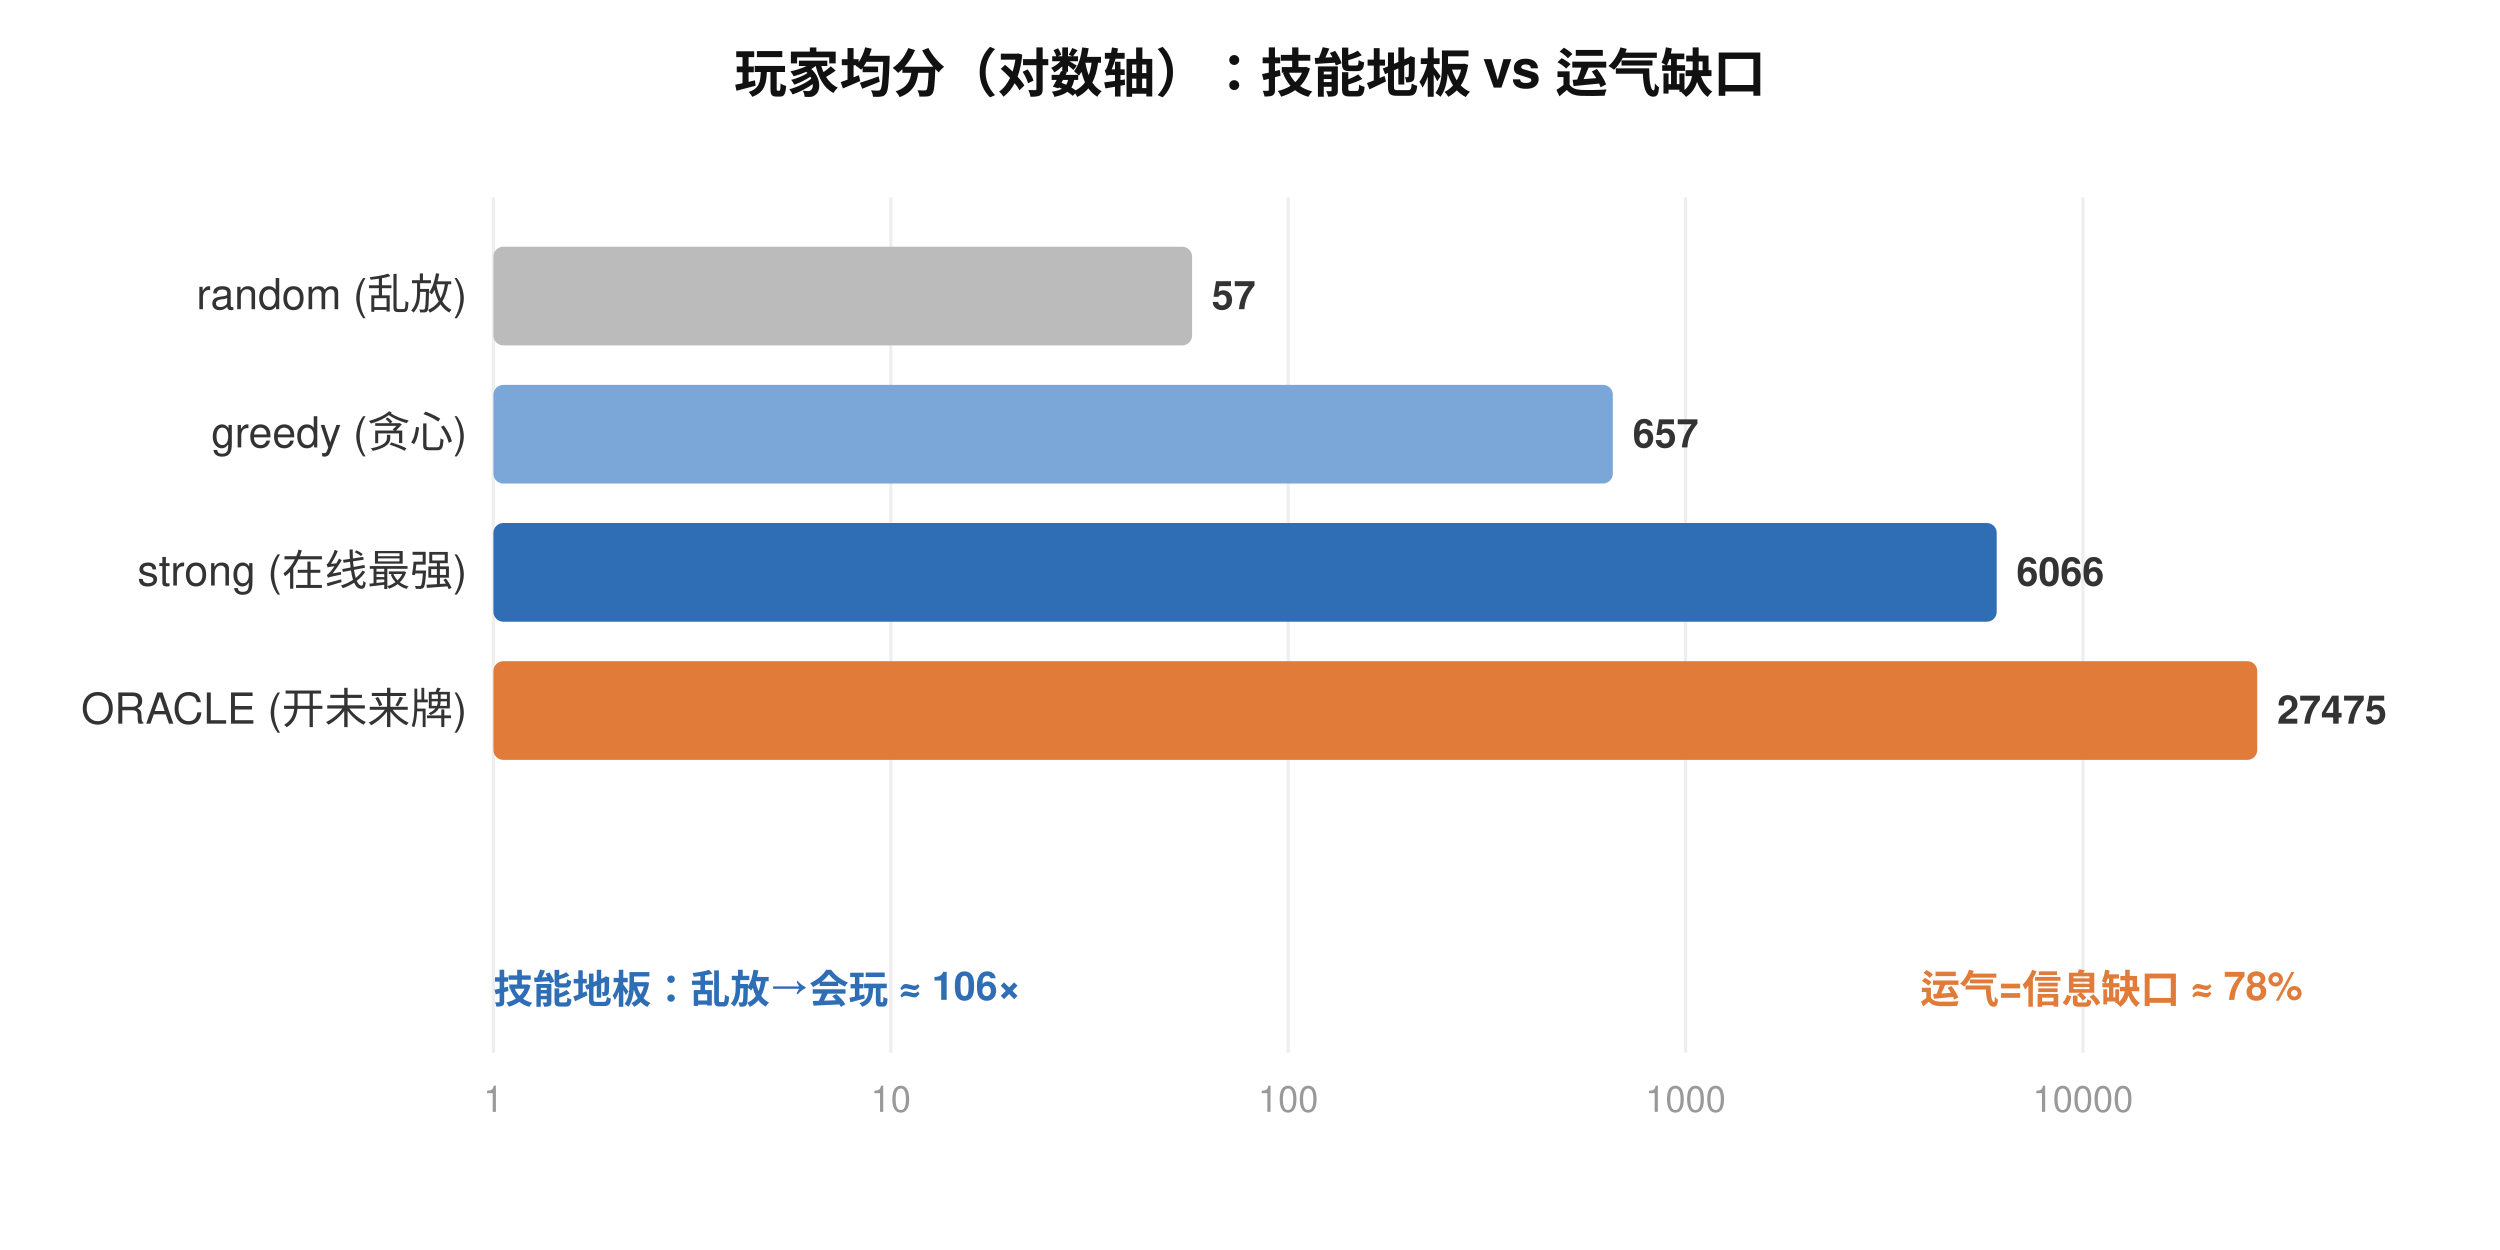
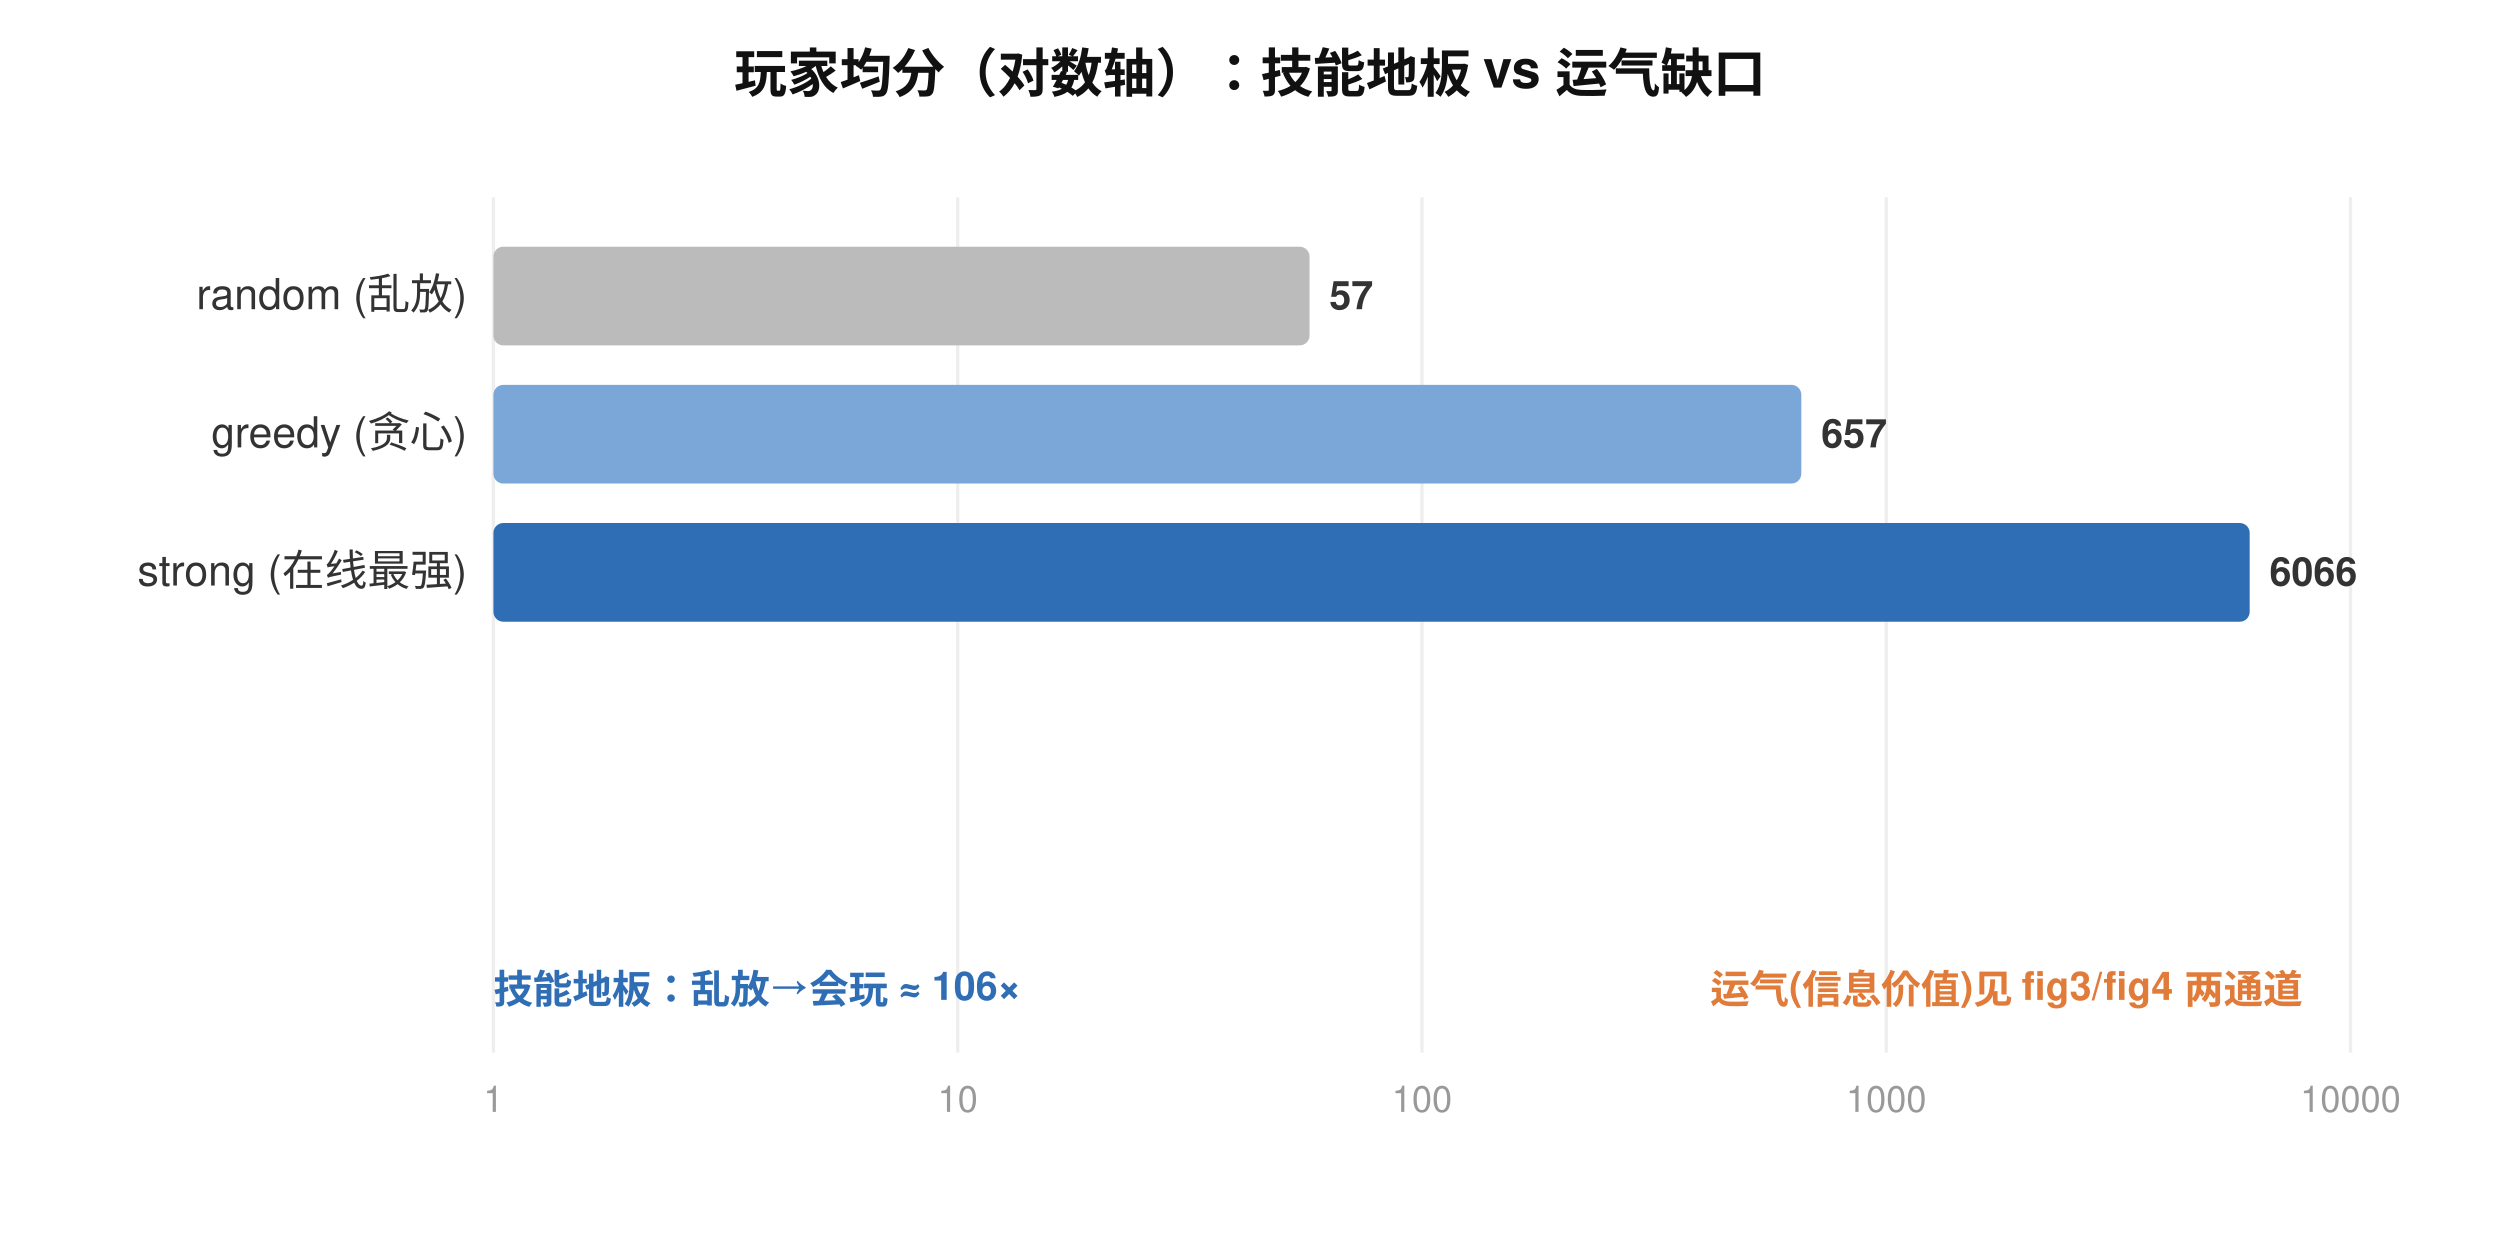
<svg xmlns="http://www.w3.org/2000/svg" width="760" height="380" font-family="Helvetica,Arial,sans-serif" font-size="13">
  <rect width="760" height="380" fill="white" />
  <text x="380.0" y="28" font-size="16" text-anchor="middle" fill="#111" font-weight="bold">玩家均分（对数轴）：技能地板 vs 运气缺口</text>
  <line x1="150.0" y1="60" x2="150.0" y2="320" stroke="#eee" />
  <text x="150.0" y="338" font-size="11" text-anchor="middle" fill="#999" font-weight="normal">1</text>
-   <line x1="270.803" y1="60" x2="270.803" y2="320" stroke="#eee" />
-   <text x="270.803" y="338" font-size="11" text-anchor="middle" fill="#999" font-weight="normal">10</text>
-   <line x1="391.605" y1="60" x2="391.605" y2="320" stroke="#eee" />
-   <text x="391.605" y="338" font-size="11" text-anchor="middle" fill="#999" font-weight="normal">100</text>
-   <line x1="512.408" y1="60" x2="512.408" y2="320" stroke="#eee" />
-   <text x="512.408" y="338" font-size="11" text-anchor="middle" fill="#999" font-weight="normal">1000</text>
-   <line x1="633.21" y1="60" x2="633.21" y2="320" stroke="#eee" />
-   <text x="633.21" y="338" font-size="11" text-anchor="middle" fill="#999" font-weight="normal">10000</text>
-   <rect x="150" y="75" width="212.4" height="30" fill="#bbb" rx="3" />
+   <line x1="291.139" y1="60" x2="291.139" y2="320" stroke="#eee" />
+   <text x="291.139" y="338" font-size="11" text-anchor="middle" fill="#999" font-weight="normal">10</text>
+   <line x1="432.278" y1="60" x2="432.278" y2="320" stroke="#eee" />
+   <text x="432.278" y="338" font-size="11" text-anchor="middle" fill="#999" font-weight="normal">100</text>
+   <line x1="573.417" y1="60" x2="573.417" y2="320" stroke="#eee" />
+   <text x="573.417" y="338" font-size="11" text-anchor="middle" fill="#999" font-weight="normal">1000</text>
+   <line x1="714.556" y1="60" x2="714.556" y2="320" stroke="#eee" />
+   <text x="714.556" y="338" font-size="11" text-anchor="middle" fill="#999" font-weight="normal">10000</text>
+   <rect x="150" y="75" width="248.1" height="30" fill="#bbb" rx="3" />
  <text x="142" y="94.0" font-size="13" text-anchor="end" fill="#333" font-weight="normal">random (乱放)</text>
-   <text x="368.353" y="94.0" font-size="12" text-anchor="start" fill="#333" font-weight="bold">57</text>
-   <rect x="150" y="117" width="340.3" height="30" fill="#7aa7d8" rx="3" />
+   <text x="404.101" y="94.0" font-size="12" text-anchor="start" fill="#333" font-weight="bold">57</text>
+   <rect x="150" y="117" width="397.6" height="30" fill="#7aa7d8" rx="3" />
  <text x="142" y="136.0" font-size="13" text-anchor="end" fill="#333" font-weight="normal">greedy (贪心)</text>
-   <text x="496.341" y="136.0" font-size="12" text-anchor="start" fill="#333" font-weight="bold">657</text>
-   <rect x="150" y="159" width="457.0" height="30" fill="#2f6db5" rx="3" />
+   <text x="553.635" y="136.0" font-size="12" text-anchor="start" fill="#333" font-weight="bold">657</text>
+   <rect x="150" y="159" width="533.9" height="30" fill="#2f6db5" rx="3" />
  <text x="142" y="178.0" font-size="13" text-anchor="end" fill="#333" font-weight="normal">strong (在线最强)</text>
-   <text x="612.987" y="178.0" font-size="12" text-anchor="start" fill="#333" font-weight="bold">6066</text>
-   <rect x="150" y="201" width="536.2" height="30" fill="#e07b39" rx="3" />
-   <text x="142" y="220.0" font-size="13" text-anchor="end" fill="#333" font-weight="normal">ORACLE (开未来牌)</text>
-   <text x="692.235" y="220.0" font-size="12" text-anchor="start" fill="#333" font-weight="bold">27475</text>
+   <text x="689.918" y="178.0" font-size="12" text-anchor="start" fill="#333" font-weight="bold">6066</text>
  <text x="150" y="305" font-size="12" text-anchor="start" fill="#2f6db5" font-weight="bold">技能地板：乱放→会玩 ≈ 106×</text>
-   <text x="700" y="305" font-size="12" text-anchor="end" fill="#e07b39" font-weight="bold">运气=信息缺口 ≈ 78%</text>
+   <text x="700" y="305" font-size="12" text-anchor="end" fill="#e07b39" font-weight="bold">运气(信息价值)见 fig3/fig4 两通道</text>
</svg>
